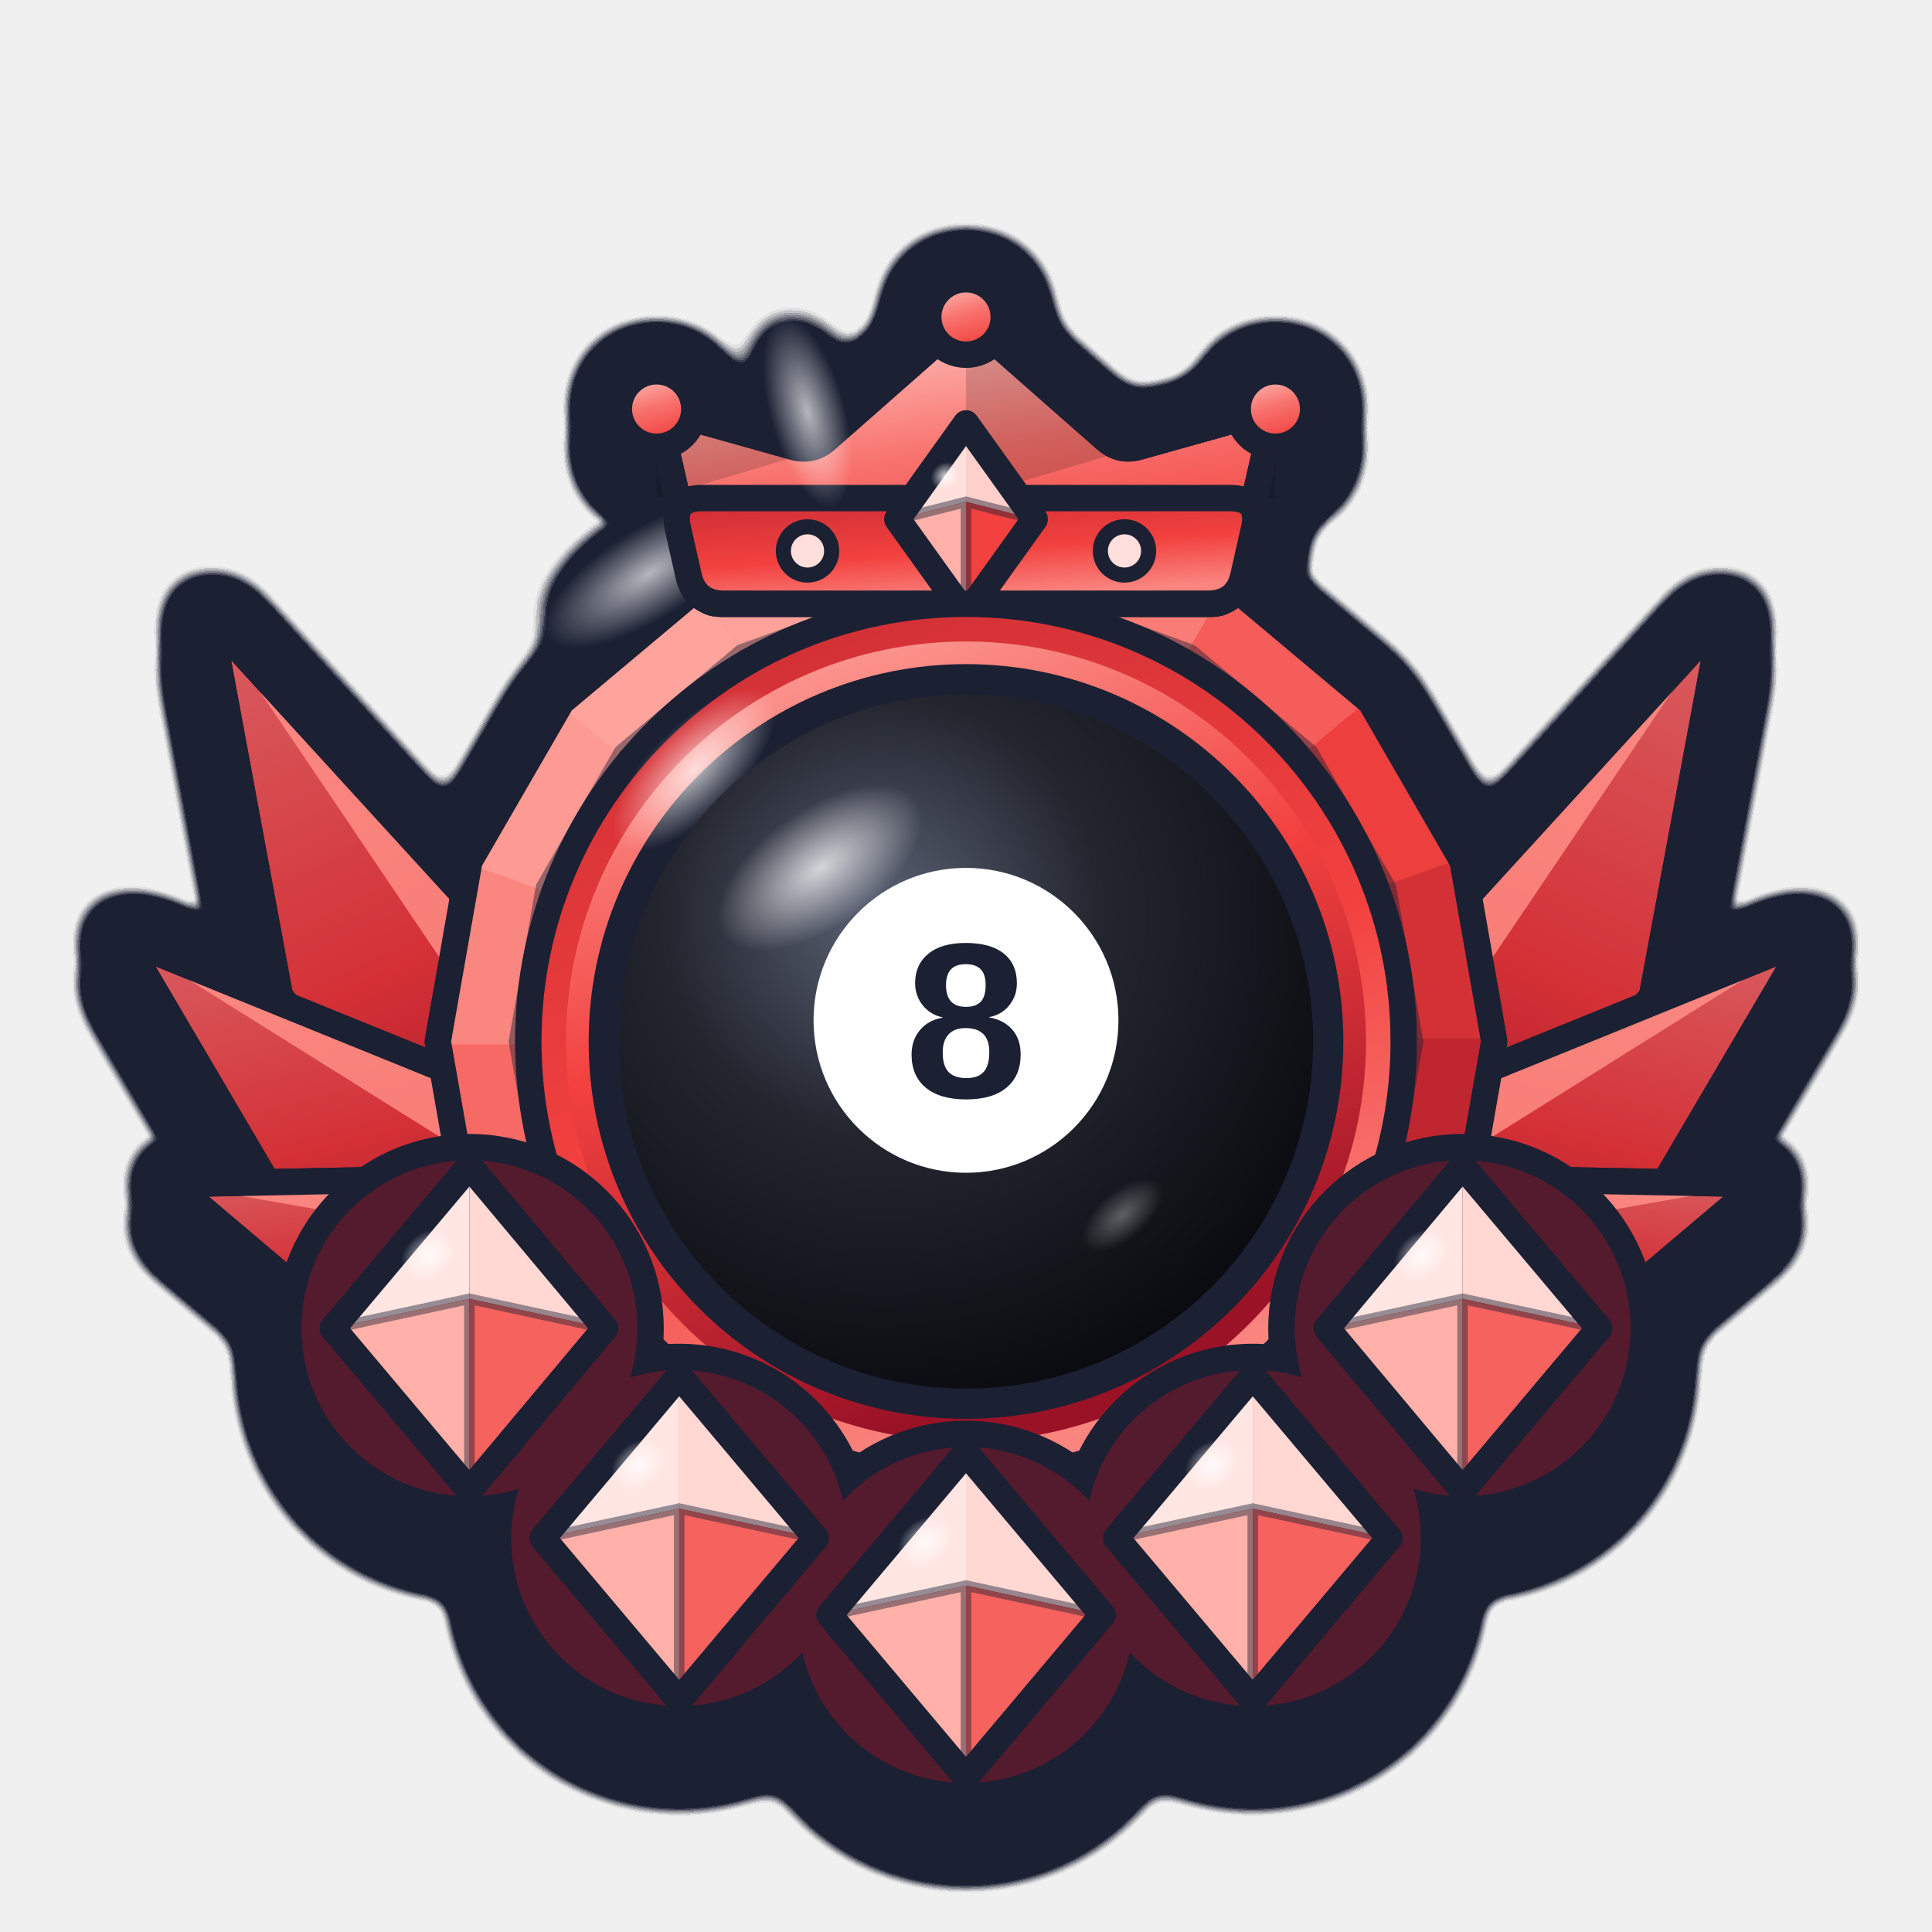
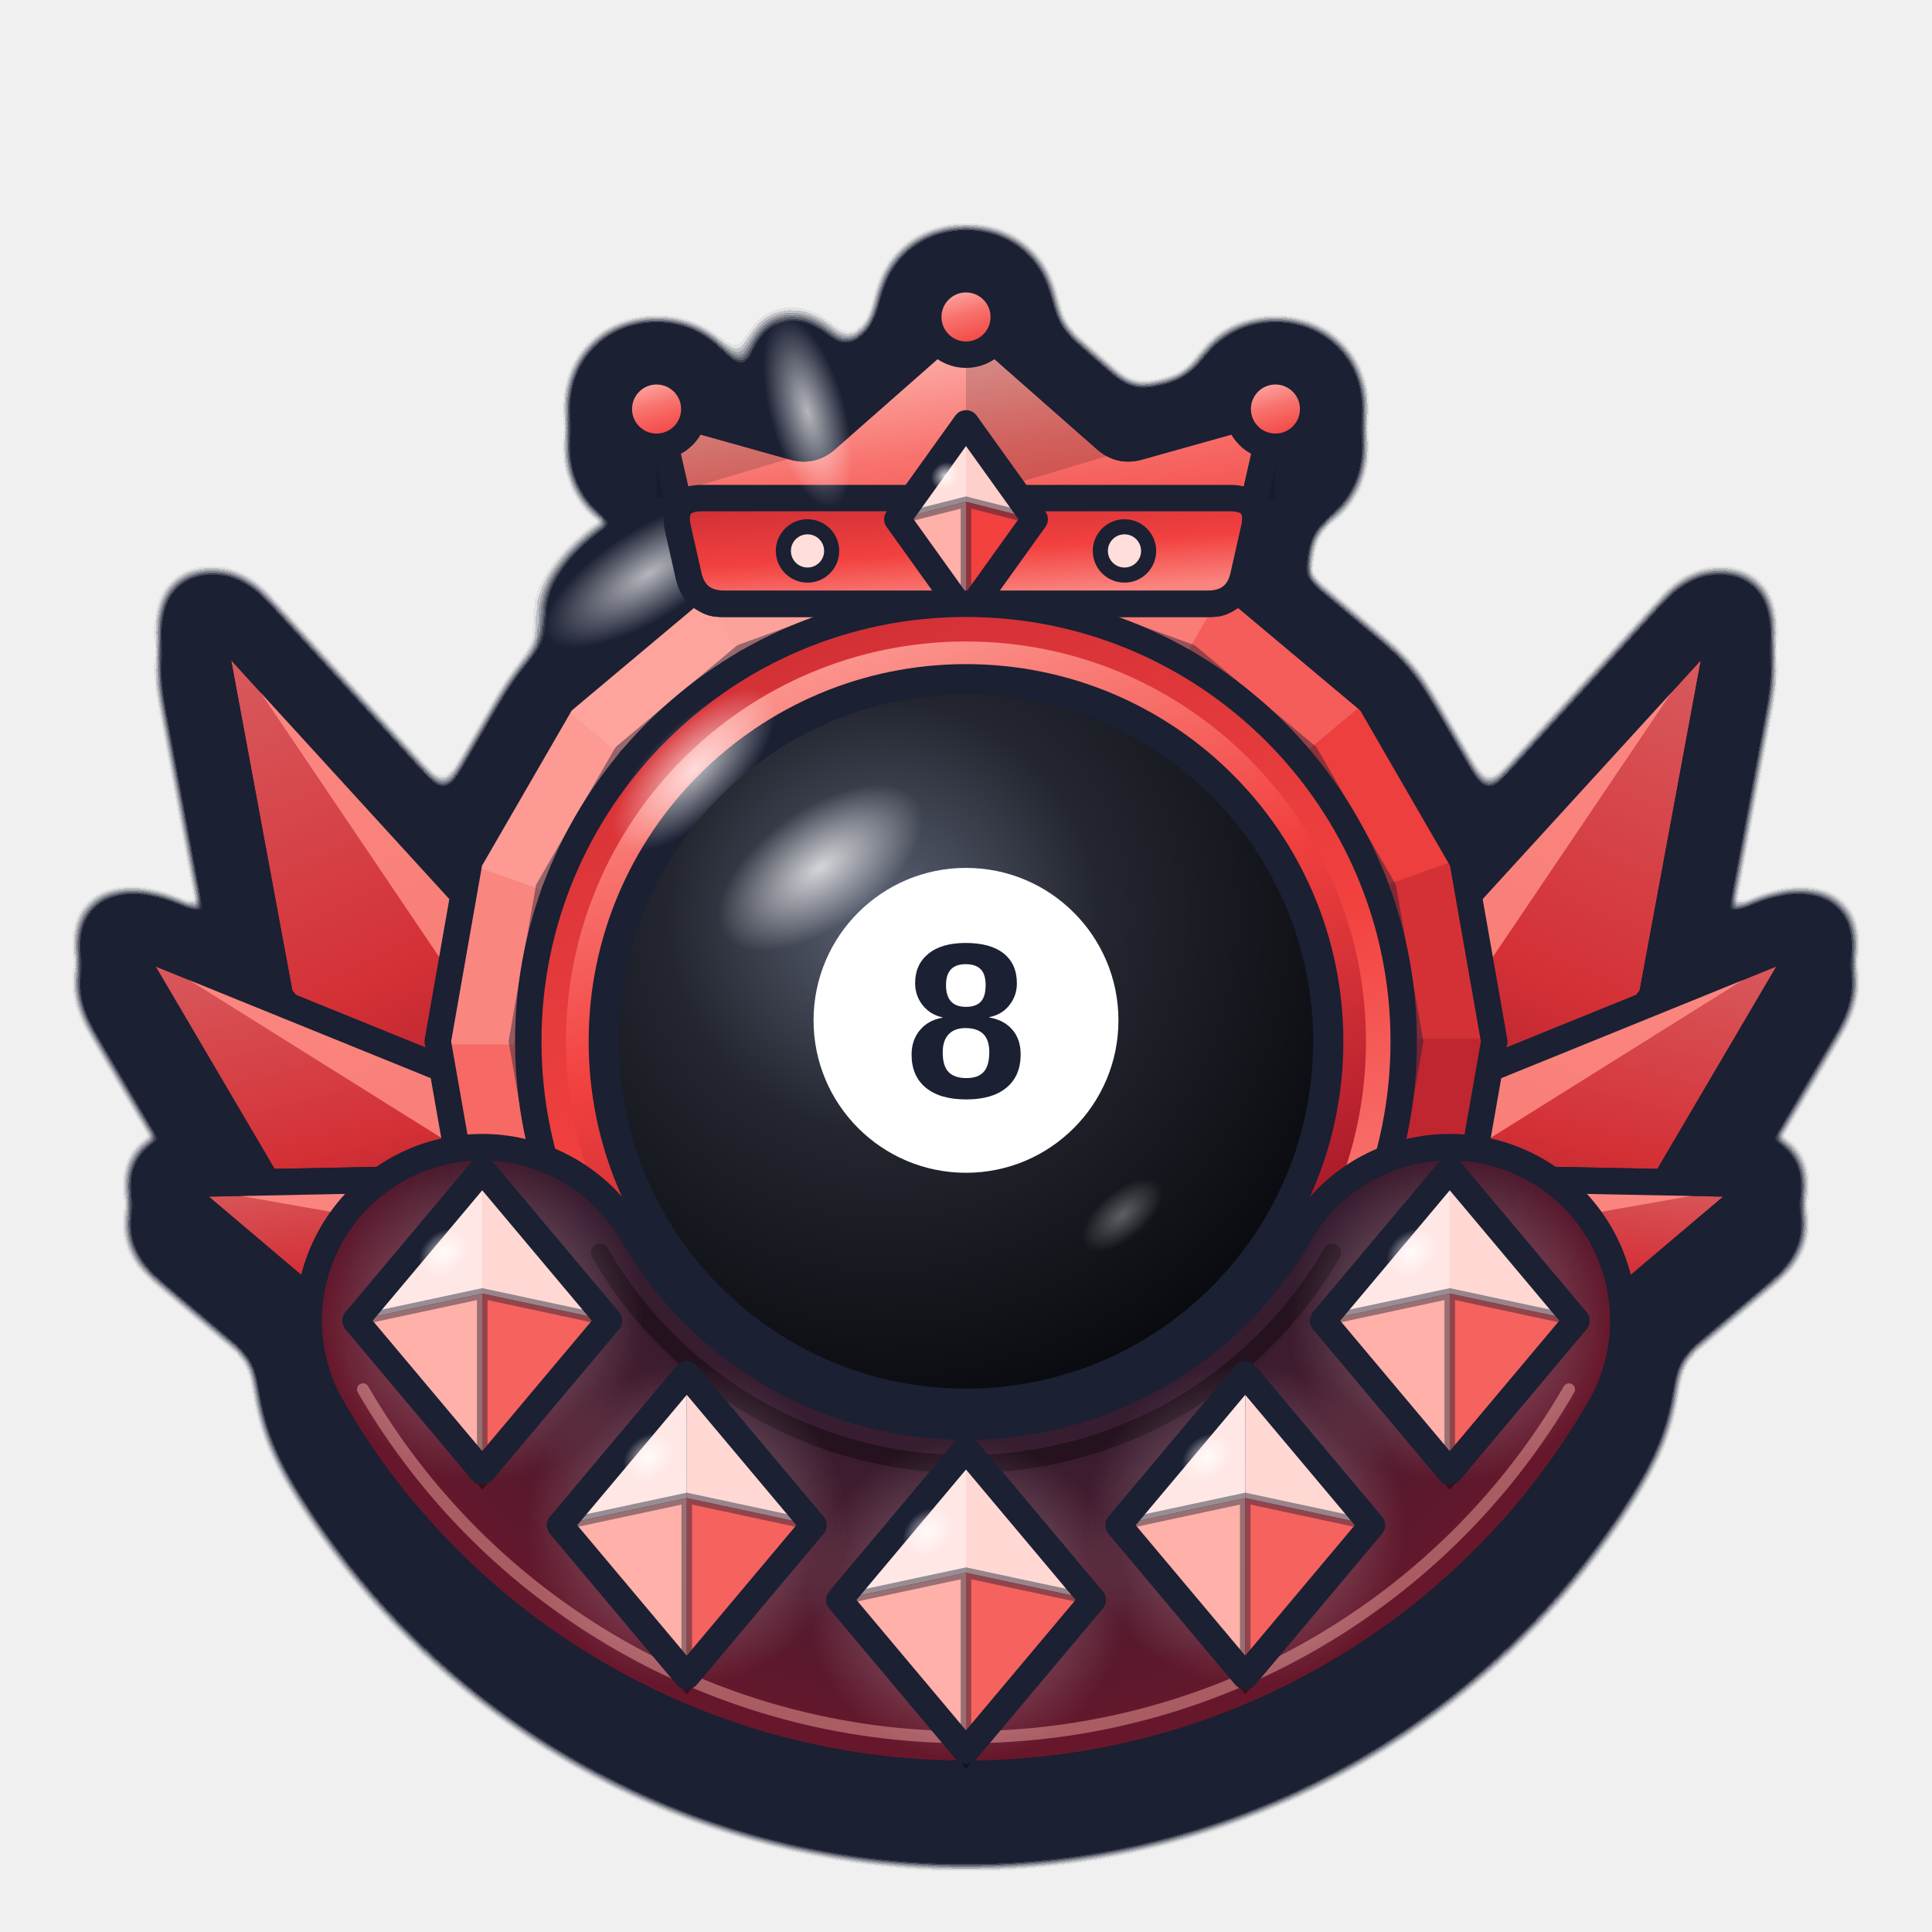
<svg xmlns="http://www.w3.org/2000/svg" width="512" height="512" viewBox="0 0 256 256">
  <defs>
    <linearGradient id="blue" x1="0" y1="0" x2="0.35" y2="1">
      <stop offset="0" stop-color="#9ED3FF" />
      <stop offset="0.45" stop-color="#3B9BFF" />
      <stop offset="1" stop-color="#1F6BD0" />
    </linearGradient>
    <linearGradient id="green" x1="0" y1="0" x2="0.35" y2="1">
      <stop offset="0" stop-color="#A8F5BE" />
      <stop offset="0.45" stop-color="#3DD66B" />
      <stop offset="1" stop-color="#1E9E47" />
    </linearGradient>
    <linearGradient id="red" x1="0" y1="0" x2="0.35" y2="1">
      <stop offset="0" stop-color="#FFA3A3" />
      <stop offset="0.45" stop-color="#FF4D4D" />
      <stop offset="1" stop-color="#C9283A" />
    </linearGradient>
    <linearGradient id="gold" x1="0" y1="0" x2="0.35" y2="1">
      <stop offset="0" stop-color="#FFF1A0" />
      <stop offset="0.45" stop-color="#FFC928" />
      <stop offset="1" stop-color="#DB8E00" />
    </linearGradient>
    <linearGradient id="wood" x1="0" y1="0" x2="0.35" y2="1">
      <stop offset="0" stop-color="#FFD9A0" />
      <stop offset="0.45" stop-color="#E7A35C" />
      <stop offset="1" stop-color="#A8622A" />
    </linearGradient>
    <linearGradient id="darkwood" x1="0" y1="0" x2="0.35" y2="1">
      <stop offset="0" stop-color="#C07A45" />
      <stop offset="0.45" stop-color="#8A4B22" />
      <stop offset="1" stop-color="#5E3014" />
    </linearGradient>
    <linearGradient id="white" x1="0" y1="0" x2="0.35" y2="1">
      <stop offset="0" stop-color="#FFFFFF" />
      <stop offset="0.45" stop-color="#F4F8FF" />
      <stop offset="1" stop-color="#C9D6EA" />
    </linearGradient>
    <linearGradient id="grey" x1="0" y1="0" x2="0.35" y2="1">
      <stop offset="0" stop-color="#E4E9F2" />
      <stop offset="0.45" stop-color="#AEB8C8" />
      <stop offset="1" stop-color="#7B869A" />
    </linearGradient>
    <linearGradient id="steel" x1="0" y1="0" x2="0.35" y2="1">
      <stop offset="0" stop-color="#D8E6F7" />
      <stop offset="0.45" stop-color="#9FB2CC" />
      <stop offset="1" stop-color="#6A7D98" />
    </linearGradient>
    <linearGradient id="cloth" x1="0" y1="0" x2="0.35" y2="1">
      <stop offset="0" stop-color="#6FE08E" />
      <stop offset="0.45" stop-color="#2FA24F" />
      <stop offset="1" stop-color="#1C7A37" />
    </linearGradient>
    <linearGradient id="sad" x1="0" y1="0" x2="0.35" y2="1">
      <stop offset="0" stop-color="#C4D4EE" />
      <stop offset="0.45" stop-color="#8EA3C7" />
      <stop offset="1" stop-color="#5E7299" />
    </linearGradient>
    <linearGradient id="purple" x1="0" y1="0" x2="0.35" y2="1">
      <stop offset="0" stop-color="#D7B8FF" />
      <stop offset="0.45" stop-color="#A259FF" />
      <stop offset="1" stop-color="#6E2FD0" />
    </linearGradient>
    <radialGradient id="shine" cx="0.5" cy="0.5" r="0.5">
      <stop offset="0" stop-color="#FFFFFF" stop-opacity="0.9" />
      <stop offset="1" stop-color="#FFFFFF" stop-opacity="0" />
    </radialGradient>
    <filter id="ink" x="-30%" y="-30%" width="160%" height="160%" color-interpolation-filters="sRGB">
      <feGaussianBlur in="SourceAlpha" stdDeviation="6.92" result="blur" />
      <feComponentTransfer in="blur" result="grown">
        <feFuncA type="linear" slope="7" intercept="-0.35" />
      </feComponentTransfer>
      <feOffset in="grown" dy="6" result="lip" />
      <feMerge result="both">
        <feMergeNode in="lip" />
        <feMergeNode in="grown" />
      </feMerge>
      <feFlood flood-color="#1B2033" />
      <feComposite in2="both" operator="in" result="outline" />
      <feMerge>
        <feMergeNode in="outline" />
        <feMergeNode in="SourceGraphic" />
      </feMerge>
    </filter>
  </defs>
  <defs>
    <filter id="badgeInk" x="-20%" y="-20%" width="140%" height="140%" color-interpolation-filters="sRGB">
      <feGaussianBlur in="SourceAlpha" stdDeviation="3.2" result="blur" />
      <feComponentTransfer in="blur" result="grown">
        <feFuncA type="linear" slope="40" intercept="-0.716" />
      </feComponentTransfer>
      <feOffset in="grown" dy="5" result="lip" />
      <feMerge result="both">
        <feMergeNode in="lip" />
        <feMergeNode in="grown" />
      </feMerge>
      <feFlood flood-color="#1B2033" />
      <feComposite in2="both" operator="in" result="outline" />
      <feMerge>
        <feMergeNode in="outline" />
        <feMergeNode in="SourceGraphic" />
      </feMerge>
    </filter>
  </defs>
  <defs>
    <linearGradient id="m" x1="0" y1="0" x2="0.35" y2="1">
      <stop offset="0.00" stop-color="#FFB0A8" />
      <stop offset="0.50" stop-color="#F2413F" />
      <stop offset="1.00" stop-color="#9A1226" />
    </linearGradient>
    <linearGradient id="r" x1="0" y1="0" x2="0.35" y2="1">
      <stop offset="0.00" stop-color="#CA2C34" />
      <stop offset="0.60" stop-color="#F2413F" />
      <stop offset="1.00" stop-color="#FA847E" />
    </linearGradient>
    <linearGradient id="w" x1="0" y1="0" x2="0.35" y2="1">
      <stop offset="0.00" stop-color="#FA8983" />
      <stop offset="0.55" stop-color="#F2413F" />
      <stop offset="1.00" stop-color="#9A1226" />
    </linearGradient>
    <linearGradient id="c" x1="0" y1="0" x2="0.3" y2="1">
      <stop offset="0.00" stop-color="#FFD0CB" />
      <stop offset="0.55" stop-color="#F8736E" />
      <stop offset="1.00" stop-color="#F2413F" />
    </linearGradient>
    <linearGradient id="s" x1="0" y1="0" x2="0.2" y2="1">
      <stop offset="0.00" stop-color="#FFFFFF" />
      <stop offset="0.50" stop-color="#FFD0CB" />
      <stop offset="1.00" stop-color="#FB8F88" />
    </linearGradient>
    <linearGradient id="g" x1="0" y1="0" x2="0.35" y2="1">
      <stop offset="0.00" stop-color="#FFF3A6" />
      <stop offset="0.50" stop-color="#FFC928" />
      <stop offset="1.00" stop-color="#C97F00" />
    </linearGradient>
    <linearGradient id="gr" x1="0" y1="0" x2="0.35" y2="1">
      <stop offset="0.00" stop-color="#E7A816" />
      <stop offset="0.60" stop-color="#FFC928" />
      <stop offset="1.00" stop-color="#FFE274" />
    </linearGradient>
    <radialGradient id="ball" cx="0.38" cy="0.32" r="0.78">
      <stop offset="0" stop-color="#5C6275" />
      <stop offset="0.4" stop-color="#23262F" />
      <stop offset="1" stop-color="#06070B" />
    </radialGradient>
  </defs>
  <g filter="url(#badgeInk)">
    <path d="M98.7 159.4 L27.8 81.8 L37.1 132.0 L73.3 176.6 Z" fill="url(#w)" stroke="#1B2033" stroke-width="3.5" stroke-linejoin="round" />
    <path d="M98.7 159.4 L27.8 81.8 L86.0 168.0 Z" fill="#FA8983" opacity="0.85" />
    <path d="M86.0 168.0 L27.8 81.8 L37.1 132.0 L73.3 176.6 Z" fill="#9A1226" opacity="0.35" />
    <path d="M98.7 159.4 L27.8 81.8 L37.1 132.0 L73.3 176.6 Z" fill="none" stroke="#1B2033" stroke-width="3.5" stroke-linejoin="round" />
    <path d="M93.6 155.8 L16.5 124.5 L37.6 160.4 L78.4 180.2 Z" fill="url(#w)" stroke="#1B2033" stroke-width="3.5" stroke-linejoin="round" />
    <path d="M93.6 155.8 L16.5 124.5 L86.0 168.0 Z" fill="#FA8983" opacity="0.85" />
    <path d="M86.0 168.0 L16.5 124.5 L37.6 160.4 L78.4 180.2 Z" fill="#9A1226" opacity="0.35" />
    <path d="M93.6 155.8 L16.5 124.5 L37.6 160.4 L78.4 180.2 Z" fill="none" stroke="#1B2033" stroke-width="3.5" stroke-linejoin="round" />
    <path d="M88.2 155.6 L23.0 156.9 L48.4 178.4 L83.8 180.4 Z" fill="url(#w)" stroke="#1B2033" stroke-width="3.5" stroke-linejoin="round" />
    <path d="M88.2 155.6 L23.0 156.9 L86.0 168.0 Z" fill="#FA8983" opacity="0.85" />
    <path d="M86.0 168.0 L23.0 156.9 L48.4 178.4 L83.8 180.4 Z" fill="#9A1226" opacity="0.35" />
    <path d="M88.2 155.6 L23.0 156.9 L48.4 178.4 L83.8 180.4 Z" fill="none" stroke="#1B2033" stroke-width="3.5" stroke-linejoin="round" />
    <path d="M84.3 158.3 L42.7 175.6 L64.5 185.2 L87.7 177.7 Z" fill="url(#w)" stroke="#1B2033" stroke-width="3.5" stroke-linejoin="round" />
    <path d="M84.3 158.3 L42.7 175.6 L86.0 168.0 Z" fill="#FA8983" opacity="0.85" />
    <path d="M86.0 168.0 L42.7 175.6 L64.5 185.2 L87.7 177.7 Z" fill="#9A1226" opacity="0.35" />
    <path d="M84.3 158.3 L42.7 175.6 L64.5 185.2 L87.7 177.7 Z" fill="none" stroke="#1B2033" stroke-width="3.5" stroke-linejoin="round" />
    <g transform="matrix(-1 0 0 1 256 0)">
      <path d="M98.7 159.4 L27.8 81.8 L37.1 132.0 L73.3 176.6 Z" fill="url(#w)" stroke="#1B2033" stroke-width="3.5" stroke-linejoin="round" />
      <path d="M98.7 159.4 L27.8 81.8 L86.0 168.0 Z" fill="#FA8983" opacity="0.85" />
      <path d="M86.0 168.0 L27.8 81.8 L37.1 132.0 L73.3 176.6 Z" fill="#9A1226" opacity="0.35" />
      <path d="M98.7 159.4 L27.8 81.8 L37.1 132.0 L73.3 176.6 Z" fill="none" stroke="#1B2033" stroke-width="3.5" stroke-linejoin="round" />
      <path d="M93.6 155.8 L16.5 124.5 L37.6 160.4 L78.4 180.2 Z" fill="url(#w)" stroke="#1B2033" stroke-width="3.5" stroke-linejoin="round" />
      <path d="M93.6 155.8 L16.5 124.5 L86.0 168.0 Z" fill="#FA8983" opacity="0.85" />
      <path d="M86.0 168.0 L16.5 124.5 L37.6 160.4 L78.4 180.2 Z" fill="#9A1226" opacity="0.35" />
      <path d="M93.6 155.8 L16.5 124.5 L37.6 160.4 L78.4 180.2 Z" fill="none" stroke="#1B2033" stroke-width="3.5" stroke-linejoin="round" />
      <path d="M88.2 155.6 L23.0 156.9 L48.4 178.4 L83.8 180.4 Z" fill="url(#w)" stroke="#1B2033" stroke-width="3.5" stroke-linejoin="round" />
      <path d="M88.2 155.6 L23.0 156.9 L86.0 168.0 Z" fill="#FA8983" opacity="0.85" />
      <path d="M86.0 168.0 L23.0 156.9 L48.4 178.4 L83.8 180.4 Z" fill="#9A1226" opacity="0.35" />
      <path d="M88.2 155.6 L23.0 156.9 L48.4 178.4 L83.8 180.4 Z" fill="none" stroke="#1B2033" stroke-width="3.5" stroke-linejoin="round" />
      <path d="M84.3 158.3 L42.7 175.6 L64.5 185.2 L87.7 177.7 Z" fill="url(#w)" stroke="#1B2033" stroke-width="3.5" stroke-linejoin="round" />
      <path d="M84.3 158.3 L42.7 175.6 L86.0 168.0 Z" fill="#FA8983" opacity="0.85" />
      <path d="M86.0 168.0 L42.7 175.6 L64.5 185.2 L87.7 177.7 Z" fill="#9A1226" opacity="0.35" />
      <path d="M84.3 158.3 L42.7 175.6 L64.5 185.2 L87.7 177.7 Z" fill="none" stroke="#1B2033" stroke-width="3.5" stroke-linejoin="round" />
    </g>
    <path d="M93.0 198.6 L74.4 183.0 L82.2 176.5 L99.4 191.0 Z" fill="#DD3639" stroke="#DD3639" stroke-width="0.8" />
    <path d="M74.4 183.0 L62.2 161.9 L71.8 158.5 L82.2 176.5 Z" fill="#F34745" stroke="#F34745" stroke-width="0.8" />
    <path d="M62.2 161.9 L58.0 138.0 L68.2 138.0 L71.8 158.5 Z" fill="#F76965" stroke="#F76965" stroke-width="0.8" />
    <path d="M58.0 138.0 L62.2 114.1 L71.8 117.5 L68.2 138.0 Z" fill="#FA8680" stroke="#FA8680" stroke-width="0.8" />
    <path d="M62.2 114.1 L74.4 93.0 L82.2 99.5 L71.8 117.5 Z" fill="#FC9A93" stroke="#FC9A93" stroke-width="0.8" />
    <path d="M74.4 93.0 L93.0 77.4 L98.1 86.2 L82.2 99.5 Z" fill="#FEA49C" stroke="#FEA49C" stroke-width="0.8" />
    <path d="M93.0 77.4 L115.8 69.1 L117.6 79.1 L98.1 86.2 Z" fill="#FDA29A" stroke="#FDA29A" stroke-width="0.8" />
    <path d="M115.8 69.1 L140.2 69.1 L138.4 79.1 L117.6 79.1 Z" fill="#FC948D" stroke="#FC948D" stroke-width="0.8" />
    <path d="M140.2 69.1 L163.0 77.4 L157.9 86.2 L138.4 79.1 Z" fill="#F97C77" stroke="#F97C77" stroke-width="0.8" />
    <path d="M163.0 77.4 L181.6 93.0 L173.8 99.5 L157.9 86.2 Z" fill="#F55D5A" stroke="#F55D5A" stroke-width="0.8" />
    <path d="M181.6 93.0 L193.8 114.1 L184.2 117.5 L173.8 99.5 Z" fill="#ED3F3E" stroke="#ED3F3E" stroke-width="0.8" />
    <path d="M193.8 114.1 L198.0 138.0 L187.8 138.0 L184.2 117.5 Z" fill="#D43137" stroke="#D43137" stroke-width="0.8" />
    <path d="M198.0 138.0 L193.8 161.9 L184.2 158.5 L187.8 138.0 Z" fill="#BF2630" stroke="#BF2630" stroke-width="0.8" />
    <path d="M193.8 161.9 L181.6 183.0 L173.8 176.5 L184.2 158.5 Z" fill="#AF1D2C" stroke="#AF1D2C" stroke-width="0.8" />
    <path d="M181.6 183.0 L163.0 198.6 L156.6 191.0 L173.8 176.5 Z" fill="#A8192A" stroke="#A8192A" stroke-width="0.8" />
    <path d="M163.0 198.6 L128.0 228.0 L128.0 214.9 L156.6 191.0 Z" fill="#A8192A" stroke="#A8192A" stroke-width="0.8" />
    <path d="M128.0 228.0 L93.0 198.6 L99.4 191.0 L128.0 214.9 Z" fill="#DD3639" stroke="#DD3639" stroke-width="0.8" />
    <path d="M99.4 191.0 L82.2 176.5 L71.8 158.5 L68.2 138.0 L71.8 117.5 L82.2 99.5 L98.1 86.2 L117.6 79.1 L138.4 79.1 L157.9 86.2 L173.8 99.5 L184.2 117.5 L187.8 138.0 L184.2 158.5 L173.8 176.5 L156.6 191.0 L128.0 214.9 Z" fill="url(#r)" />
    <path d="M99.4 191.0 L82.2 176.5 L71.8 158.5 L68.2 138.0 L71.8 117.5 L82.2 99.5 L98.1 86.2 L117.6 79.1 L138.4 79.1 L157.9 86.2 L173.8 99.5 L184.2 117.5 L187.8 138.0 L184.2 158.5 L173.8 176.5 L156.6 191.0 L128.0 214.9 Z" fill="none" stroke="#1B2033" stroke-width="1.6" stroke-opacity="0.45" stroke-linejoin="round" />
    <path d="M93.0 198.6 L74.4 183.0 L62.2 161.9 L58.0 138.0 L62.2 114.1 L74.4 93.0 L93.0 77.4 L115.8 69.1 L140.2 69.1 L163.0 77.4 L181.6 93.0 L193.8 114.1 L198.0 138.0 L193.8 161.9 L181.6 183.0 L163.0 198.6 L128.0 228.0 Z" fill="none" stroke="#1B2033" stroke-width="3.5" stroke-linejoin="round" />
    <ellipse cx="86" cy="76" rx="16" ry="6" fill="url(#shine)" opacity="0.75" transform="rotate(-32 86 76)" />
    <path d="M95.5 80.0 Q93.0 80.0 92.4 77.6 L87.6 56.6 Q87.0 54.2 89.4 54.8 L105.1 59.2 Q107.5 59.9 109.4 58.3 L126.1 43.6 Q128.0 42.0 129.9 43.6 L146.6 58.3 Q148.5 59.9 150.9 59.2 L166.6 54.8 Q169.0 54.2 168.4 56.6 L163.6 77.6 Q163.0 80.0 160.5 80.0 Z" fill="url(#c)" stroke="#1B2033" stroke-width="3.5" stroke-linejoin="round" />
    <path d="M87.0 54.2 L87.0 66.0 L107.5 59.9 Z" fill="#000000" opacity="0.16" />
    <path d="M128.0 42.0 L128.0 66.0 L148.5 59.9 Z" fill="#000000" opacity="0.16" />
    <path d="M169.0 54.2 L169.0 66.0 L166.0 66.0 Z" fill="#000000" opacity="0.16" />
    <path d="M95.5 80.0 Q93.0 80.0 92.4 77.6 L87.6 56.6 Q87.0 54.2 89.4 54.8 L105.1 59.2 Q107.5 59.9 109.4 58.3 L126.1 43.6 Q128.0 42.0 129.9 43.6 L146.6 58.3 Q148.5 59.9 150.9 59.2 L166.6 54.8 Q169.0 54.2 168.4 56.6 L163.6 77.6 Q163.0 80.0 160.5 80.0 Z" fill="none" stroke="#1B2033" stroke-width="3.5" stroke-linejoin="round" />
    <circle cx="87.0" cy="54.2" r="5" fill="url(#c)" stroke="#1B2033" stroke-width="3.5" />
    <circle cx="128.0" cy="42.0" r="5" fill="url(#c)" stroke="#1B2033" stroke-width="3.5" />
    <circle cx="169.0" cy="54.2" r="5" fill="url(#c)" stroke="#1B2033" stroke-width="3.5" />
    <path d="M89.8 69.9 Q89.0 66.0 93.0 66.0 L163.0 66.0 Q167.0 66.0 166.2 69.9 L164.8 76.1 Q164.0 80.0 160.0 80.0 L96.0 80.0 Q92.0 80.0 91.2 76.1 Z" fill="url(#r)" stroke="#1B2033" stroke-width="3.5" stroke-linejoin="round" />
    <ellipse cx="107.0" cy="54.6" rx="5" ry="13" fill="url(#shine)" opacity="0.75" transform="rotate(-15 107.0 54.6)" />
    <path d="M118.9 68.8 L128.0 56.1 L128.0 66.5 Z" fill="#FFE0DD" />
    <path d="M128.0 56.1 L137.1 68.8 L128.0 66.5 Z" fill="#FFD0CB" />
    <path d="M118.9 68.8 L128.0 66.5 L128.0 81.5 Z" fill="#FFB0A8" />
    <path d="M128.0 66.5 L137.1 68.8 L128.0 81.5 Z" fill="#F2413F" />
    <path d="M128.0 56.1 L137.1 68.8 L128.0 81.5 L118.9 68.8 Z" fill="none" stroke="#1B2033" stroke-width="3.5" stroke-linejoin="round" />
    <path d="M118.9 68.8 L128.0 66.5 L137.1 68.8 M128.0 66.5 L128.0 81.5" fill="none" stroke="#1B2033" stroke-width="1.4" opacity="0.45" />
    <ellipse cx="125.261" cy="63.094" rx="2.009" ry="1.775" fill="url(#shine)" opacity="0.9" transform="rotate(-40 125.2611 63.094)" />
    <circle cx="107.0" cy="73.0" r="3.2" fill="#FFDEDB" stroke="#1B2033" stroke-width="2" />
    <circle cx="149.0" cy="73.0" r="3.2" fill="#FFDEDB" stroke="#1B2033" stroke-width="2" />
    <circle cx="128" cy="138" r="58" fill="url(#r)" stroke="#1B2033" stroke-width="3.5" />
    <circle cx="128" cy="138" r="53" fill="url(#m)" />
    <circle cx="128" cy="138" r="50" fill="#1B2033" />
    <ellipse cx="92" cy="102" rx="14" ry="6" fill="url(#shine)" opacity="0.8" transform="rotate(-45 92 102)" />
    <circle cx="128" cy="138" r="46" fill="url(#ball)" />
    <circle cx="128.0" cy="135.2" r="20.2" fill="#FFFFFF" />
    <text x="128.0" y="145.4" font-family="Arial Black, Arial, sans-serif" font-weight="900" font-size="29.3" text-anchor="middle" fill="#1B2033">8</text>
    <ellipse cx="108.68" cy="115.0" rx="15.64" ry="7.82" fill="url(#shine)" opacity="0.85" transform="rotate(-35 108.68 115.0)" />
    <ellipse cx="148.7" cy="161.0" rx="6.44" ry="3.22" fill="url(#shine)" opacity="0.35" transform="rotate(-40 148.7 161.0)" />
-     <circle cx="193.8" cy="176.0" r="24.0" fill="#541A2D" stroke="#1B2033" stroke-width="3.5" />
-     <circle cx="166.0" cy="203.8" r="24.0" fill="#541A2D" stroke="#1B2033" stroke-width="3.5" />
-     <circle cx="128.0" cy="214.0" r="24.0" fill="#541A2D" stroke="#1B2033" stroke-width="3.5" />
-     <circle cx="90.0" cy="203.8" r="24.0" fill="#541A2D" stroke="#1B2033" stroke-width="3.5" />
-     <circle cx="62.2" cy="176.0" r="24.0" fill="#541A2D" stroke="#1B2033" stroke-width="3.5" />
-     <circle cx="193.8" cy="176.0" r="22.25" fill="#541A2D" />
-     <circle cx="166.0" cy="203.8" r="22.25" fill="#541A2D" />
-     <circle cx="128.0" cy="214.0" r="22.25" fill="#541A2D" />
-     <circle cx="90.0" cy="203.8" r="22.25" fill="#541A2D" />
-     <circle cx="62.2" cy="176.0" r="22.25" fill="#541A2D" />
-     <path d="M175.8 176.0 L193.8 154.5 L193.8 172.1 Z" fill="#FFE6E3" />
-     <path d="M193.8 154.5 L211.9 176.0 L193.8 172.1 Z" fill="#FFD8D4" />
-     <path d="M175.8 176.0 L193.8 172.1 L193.8 197.5 Z" fill="#FFB0A8" />
-     <path d="M193.8 172.1 L211.9 176.0 L193.8 197.5 Z" fill="#F6625E" />
-     <path d="M193.8 154.5 L211.9 176.0 L193.8 197.5 L175.8 176.0 Z" fill="none" stroke="#1B2033" stroke-width="3.5" stroke-linejoin="round" />
-     <path d="M175.8 176.0 L193.8 172.1 L211.9 176.0 M193.8 172.1 L193.8 197.5" fill="none" stroke="#1B2033" stroke-width="1.4" opacity="0.45" />
-     <ellipse cx="188.4" cy="166.325" rx="3.973" ry="3.01" fill="url(#shine)" opacity="0.9" transform="rotate(-40 188.3999 166.325)" />
-     <path d="M147.9 203.8 L166.0 182.3 L166.0 199.9 Z" fill="#FFE6E3" />
-     <path d="M166.0 182.3 L184.1 203.8 L166.0 199.9 Z" fill="#FFD8D4" />
-     <path d="M147.9 203.8 L166.0 199.9 L166.0 225.3 Z" fill="#FFB0A8" />
-     <path d="M166.0 199.9 L184.1 203.8 L166.0 225.3 Z" fill="#F6625E" />
-     <path d="M166.0 182.3 L184.1 203.8 L166.0 225.3 L147.9 203.8 Z" fill="none" stroke="#1B2033" stroke-width="3.5" stroke-linejoin="round" />
-     <path d="M147.9 203.8 L166.0 199.9 L184.1 203.8 M166.0 199.9 L166.0 225.3" fill="none" stroke="#1B2033" stroke-width="1.4" opacity="0.45" />
-     <ellipse cx="160.582" cy="194.143" rx="3.973" ry="3.01" fill="url(#shine)" opacity="0.9" transform="rotate(-40 160.582 194.1429)" />
-     <path d="M109.9 214.0 L128.0 192.5 L128.0 210.1 Z" fill="#FFE6E3" />
-     <path d="M128.0 192.5 L146.1 214.0 L128.0 210.1 Z" fill="#FFD8D4" />
-     <path d="M109.9 214.0 L128.0 210.1 L128.0 235.5 Z" fill="#FFB0A8" />
-     <path d="M128.0 210.1 L146.1 214.0 L128.0 235.5 Z" fill="#F6625E" />
-     <path d="M128.0 192.5 L146.1 214.0 L128.0 235.5 L109.9 214.0 Z" fill="none" stroke="#1B2033" stroke-width="3.5" stroke-linejoin="round" />
-     <path d="M109.9 214.0 L128.0 210.1 L146.1 214.0 M128.0 210.1 L128.0 235.5" fill="none" stroke="#1B2033" stroke-width="1.4" opacity="0.45" />
-     <ellipse cx="122.582" cy="204.325" rx="3.973" ry="3.01" fill="url(#shine)" opacity="0.9" transform="rotate(-40 122.582 204.325)" />
-     <path d="M71.9 203.8 L90.0 182.3 L90.0 199.9 Z" fill="#FFE6E3" />
-     <path d="M90.0 182.3 L108.1 203.8 L90.0 199.9 Z" fill="#FFD8D4" />
-     <path d="M71.9 203.8 L90.0 199.9 L90.0 225.3 Z" fill="#FFB0A8" />
-     <path d="M90.0 199.9 L108.1 203.8 L90.0 225.3 Z" fill="#F6625E" />
-     <path d="M90.0 182.3 L108.1 203.8 L90.0 225.3 L71.9 203.8 Z" fill="none" stroke="#1B2033" stroke-width="3.5" stroke-linejoin="round" />
-     <path d="M71.9 203.8 L90.0 199.9 L108.1 203.8 M90.0 199.9 L90.0 225.3" fill="none" stroke="#1B2033" stroke-width="1.4" opacity="0.45" />
-     <ellipse cx="84.582" cy="194.143" rx="3.973" ry="3.01" fill="url(#shine)" opacity="0.9" transform="rotate(-40 84.582 194.1429)" />
-     <path d="M44.1 176.0 L62.2 154.5 L62.2 172.1 Z" fill="#FFE6E3" />
-     <path d="M62.2 154.5 L80.2 176.0 L62.2 172.1 Z" fill="#FFD8D4" />
-     <path d="M44.1 176.0 L62.2 172.1 L62.2 197.5 Z" fill="#FFB0A8" />
-     <path d="M62.2 172.1 L80.2 176.0 L62.2 197.5 Z" fill="#F6625E" />
-     <path d="M62.2 154.5 L80.2 176.0 L62.2 197.5 L44.1 176.0 Z" fill="none" stroke="#1B2033" stroke-width="3.5" stroke-linejoin="round" />
-     <path d="M44.1 176.0 L62.2 172.1 L80.2 176.0 M62.2 172.1 L62.2 197.5" fill="none" stroke="#1B2033" stroke-width="1.4" opacity="0.45" />
-     <ellipse cx="56.764" cy="166.325" rx="3.973" ry="3.01" fill="url(#shine)" opacity="0.9" transform="rotate(-40 56.76407 166.325)" />
+     <defs>
+       <radialGradient id="tray" gradientUnits="userSpaceOnUse" cx="128" cy="138" r="97.0">
+         <stop offset="0.526" stop-color="#341D30" />
+         <stop offset="0.763" stop-color="#4E1A2E" />
+         <stop offset="1" stop-color="#6A172B" />
+       </radialGradient>
+       <radialGradient id="glow">
+         <stop offset="0" stop-color="#FFFFFF" stop-opacity="0.5" />
+         <stop offset="1" stop-color="#FFFFFF" stop-opacity="0" />
+       </radialGradient>
+     </defs>
+     <path d="M192.1 175.0 A74 74 0 0 1 63.9 175.0" fill="none" stroke="#1B2033" stroke-width="49.5" stroke-linecap="round" />
+     <path d="M192.1 175.0 A74 74 0 0 1 63.9 175.0" fill="none" stroke="url(#tray)" stroke-width="42.5" stroke-linecap="round" />
+     <path d="M207.9 184.1 A92.3 92.3 0 0 1 48.1 184.1" fill="none" stroke="#FFB0A8" stroke-width="1.6" stroke-opacity="0.45" stroke-linecap="round" />
+     <path d="M176.5 166.0 A56.0 56.0 0 0 1 79.5 166.0" fill="none" stroke="#000000" stroke-width="2.4" stroke-opacity="0.35" stroke-linecap="round" />
+     <circle cx="192.1" cy="175.0" r="21.3" fill="url(#glow)" opacity="0.8" />
+     <path d="M192.1 157.4 L208.9 177.4 L192.1 197.4 L175.3 177.4 Z" fill="#000000" opacity="0.4" />
+     <path d="M175.3 175.0 L192.1 155.0 L192.1 171.4 Z" fill="#FFE7E5" />
+     <path d="M192.1 155.0 L208.9 175.0 L192.1 171.4 Z" fill="#FFD8D4" />
+     <path d="M175.3 175.0 L192.1 171.4 L192.1 195.0 Z" fill="#FFB0A8" />
+     <path d="M192.1 171.4 L208.9 175.0 L192.1 195.0 Z" fill="#F6625E" />
+     <path d="M192.1 155.0 L208.9 175.0 L192.1 195.0 L175.3 175.0 Z" fill="none" stroke="#1B2033" stroke-width="3.5" stroke-linejoin="round" />
+     <path d="M175.3 175.0 L192.1 171.4 L208.9 175.0 M192.1 171.4 L192.1 195.0" fill="none" stroke="#1B2033" stroke-width="1.4" opacity="0.45" />
+     <ellipse cx="187.046" cy="166.0" rx="3.696" ry="2.8" fill="url(#shine)" opacity="0.9" transform="rotate(-40 187.0459 166.0)" />
+     <circle cx="165.0" cy="202.1" r="21.3" fill="url(#glow)" opacity="0.8" />
+     <path d="M165.0 184.5 L181.8 204.5 L165.0 224.5 L148.2 204.5 Z" fill="#000000" opacity="0.4" />
+     <path d="M148.2 202.1 L165.0 182.1 L165.0 198.5 Z" fill="#FFE7E5" />
+     <path d="M165.0 182.1 L181.8 202.1 L165.0 198.5 Z" fill="#FFD8D4" />
+     <path d="M148.2 202.1 L165.0 198.5 L165.0 222.1 Z" fill="#FFB0A8" />
+     <path d="M165.0 198.5 L181.8 202.1 L165.0 222.1 Z" fill="#F6625E" />
+     <path d="M165.0 182.1 L181.8 202.1 L165.0 222.1 L148.2 202.1 Z" fill="none" stroke="#1B2033" stroke-width="3.5" stroke-linejoin="round" />
+     <path d="M148.2 202.1 L165.0 198.5 L181.8 202.1 M165.0 198.5 L165.0 222.1" fill="none" stroke="#1B2033" stroke-width="1.4" opacity="0.45" />
+     <ellipse cx="159.96" cy="193.086" rx="3.696" ry="2.8" fill="url(#shine)" opacity="0.9" transform="rotate(-40 159.96 193.0859)" />
+     <circle cx="128.0" cy="212.0" r="21.3" fill="url(#glow)" opacity="0.8" />
+     <path d="M128.0 194.4 L144.8 214.4 L128.0 234.4 L111.2 214.4 Z" fill="#000000" opacity="0.4" />
+     <path d="M111.2 212.0 L128.0 192.0 L128.0 208.4 Z" fill="#FFE7E5" />
+     <path d="M128.0 192.0 L144.8 212.0 L128.0 208.4 Z" fill="#FFD8D4" />
+     <path d="M111.2 212.0 L128.0 208.4 L128.0 232.0 Z" fill="#FFB0A8" />
+     <path d="M128.0 208.4 L144.8 212.0 L128.0 232.0 Z" fill="#F6625E" />
+     <path d="M128.0 192.0 L144.8 212.0 L128.0 232.0 L111.2 212.0 Z" fill="none" stroke="#1B2033" stroke-width="3.5" stroke-linejoin="round" />
+     <path d="M111.2 212.0 L128.0 208.4 L144.8 212.0 M128.0 208.4 L128.0 232.0" fill="none" stroke="#1B2033" stroke-width="1.4" opacity="0.45" />
+     <ellipse cx="122.96" cy="203.0" rx="3.696" ry="2.8" fill="url(#shine)" opacity="0.9" transform="rotate(-40 122.96 203.0)" />
+     <circle cx="91.0" cy="202.1" r="21.3" fill="url(#glow)" opacity="0.8" />
+     <path d="M91.0 184.5 L107.8 204.5 L91.0 224.5 L74.2 204.5 Z" fill="#000000" opacity="0.4" />
+     <path d="M74.2 202.1 L91.0 182.1 L91.0 198.5 Z" fill="#FFE7E5" />
+     <path d="M91.0 182.1 L107.8 202.1 L91.0 198.5 Z" fill="#FFD8D4" />
+     <path d="M74.2 202.1 L91.0 198.5 L91.0 222.1 Z" fill="#FFB0A8" />
+     <path d="M91.0 198.5 L107.8 202.1 L91.0 222.1 Z" fill="#F6625E" />
+     <path d="M91.0 182.1 L107.8 202.1 L91.0 222.1 L74.2 202.1 Z" fill="none" stroke="#1B2033" stroke-width="3.5" stroke-linejoin="round" />
+     <path d="M74.2 202.1 L91.0 198.5 L107.8 202.1 M91.0 198.5 L91.0 222.1" fill="none" stroke="#1B2033" stroke-width="1.4" opacity="0.45" />
+     <ellipse cx="85.96" cy="193.086" rx="3.696" ry="2.8" fill="url(#shine)" opacity="0.9" transform="rotate(-40 85.96 193.0859)" />
+     <circle cx="63.9" cy="175.0" r="21.3" fill="url(#glow)" opacity="0.8" />
+     <path d="M63.9 157.4 L80.7 177.4 L63.9 197.4 L47.1 177.4 Z" fill="#000000" opacity="0.4" />
+     <path d="M47.1 175.0 L63.9 155.0 L63.9 171.4 Z" fill="#FFE7E5" />
+     <path d="M63.9 155.0 L80.7 175.0 L63.9 171.4 Z" fill="#FFD8D4" />
+     <path d="M47.1 175.0 L63.9 171.4 L63.9 195.0 Z" fill="#FFB0A8" />
+     <path d="M63.9 171.4 L80.7 175.0 L63.9 195.0 Z" fill="#F6625E" />
+     <path d="M63.9 155.0 L80.7 175.0 L63.9 195.0 L47.1 175.0 Z" fill="none" stroke="#1B2033" stroke-width="3.5" stroke-linejoin="round" />
+     <path d="M47.1 175.0 L63.9 171.4 L80.7 175.0 M63.9 171.4 L63.9 195.0" fill="none" stroke="#1B2033" stroke-width="1.4" opacity="0.45" />
+     <ellipse cx="58.874" cy="166.0" rx="3.696" ry="2.8" fill="url(#shine)" opacity="0.9" transform="rotate(-40 58.87412 166.0)" />
  </g>
</svg>
